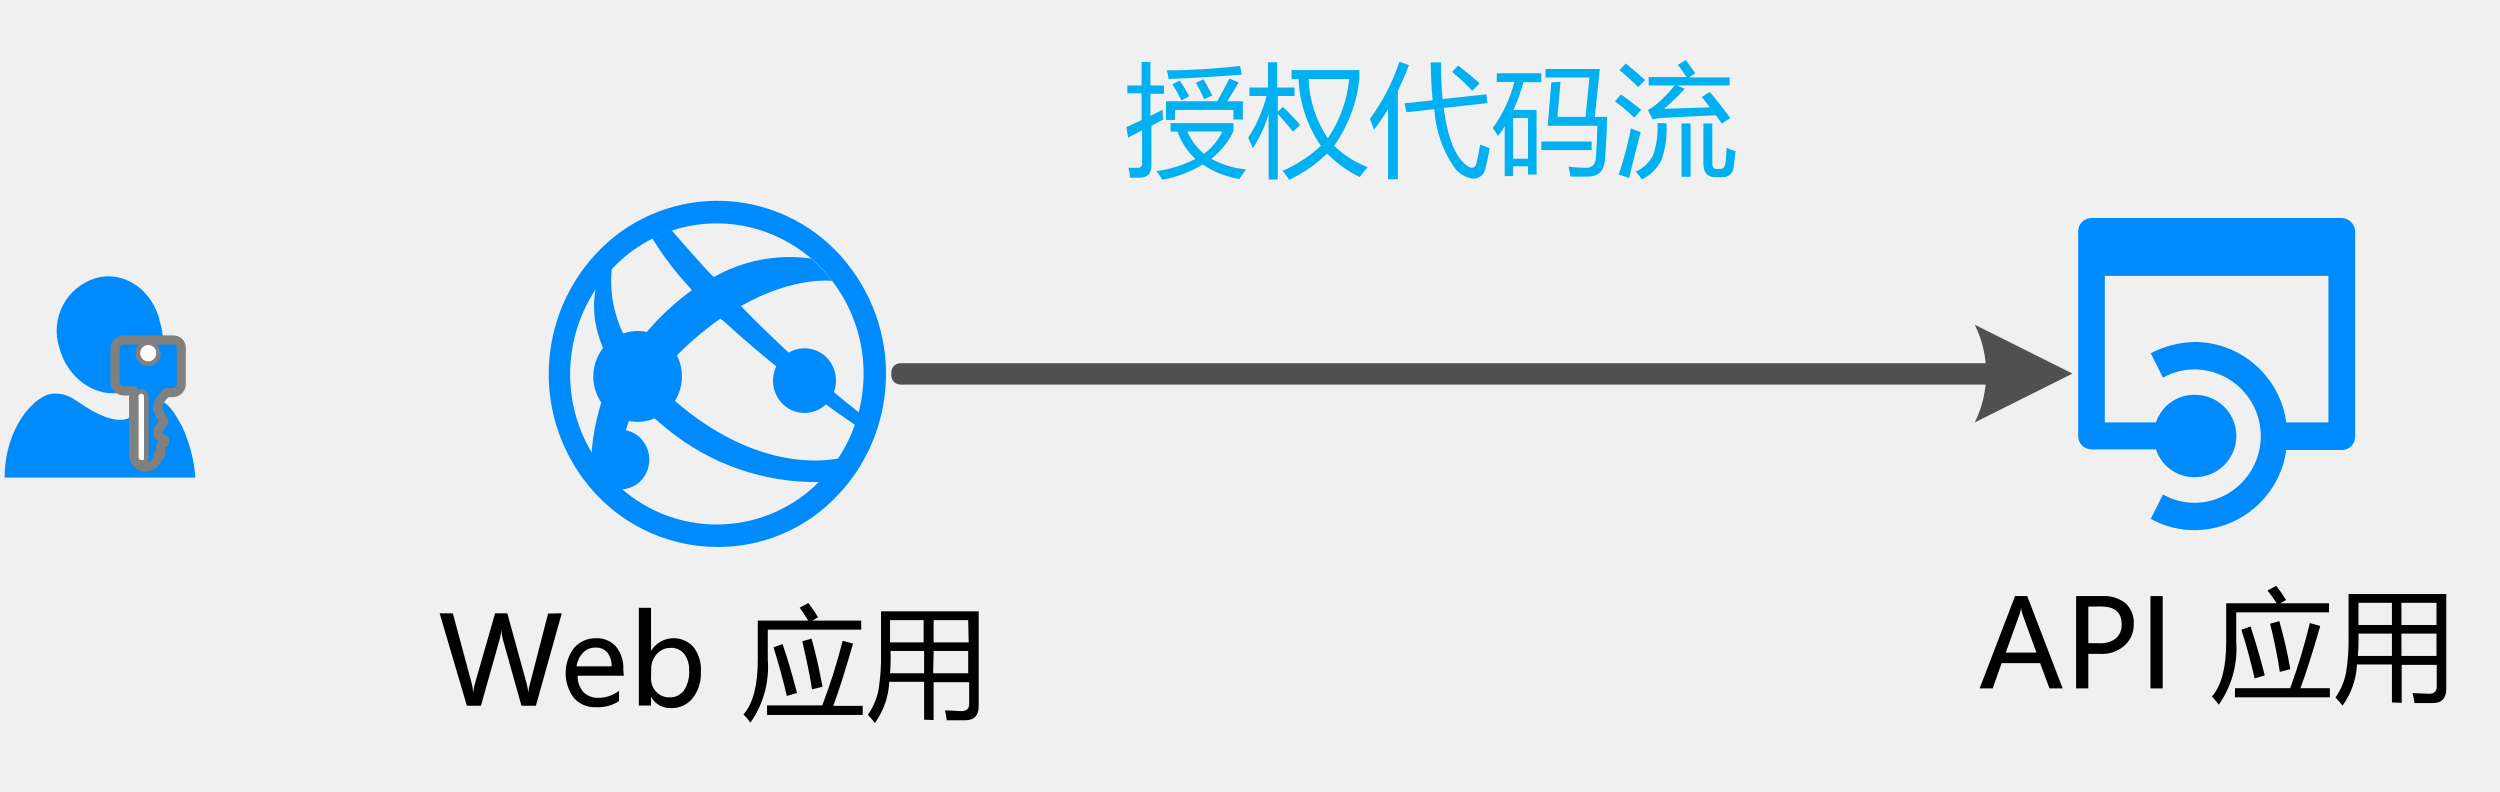
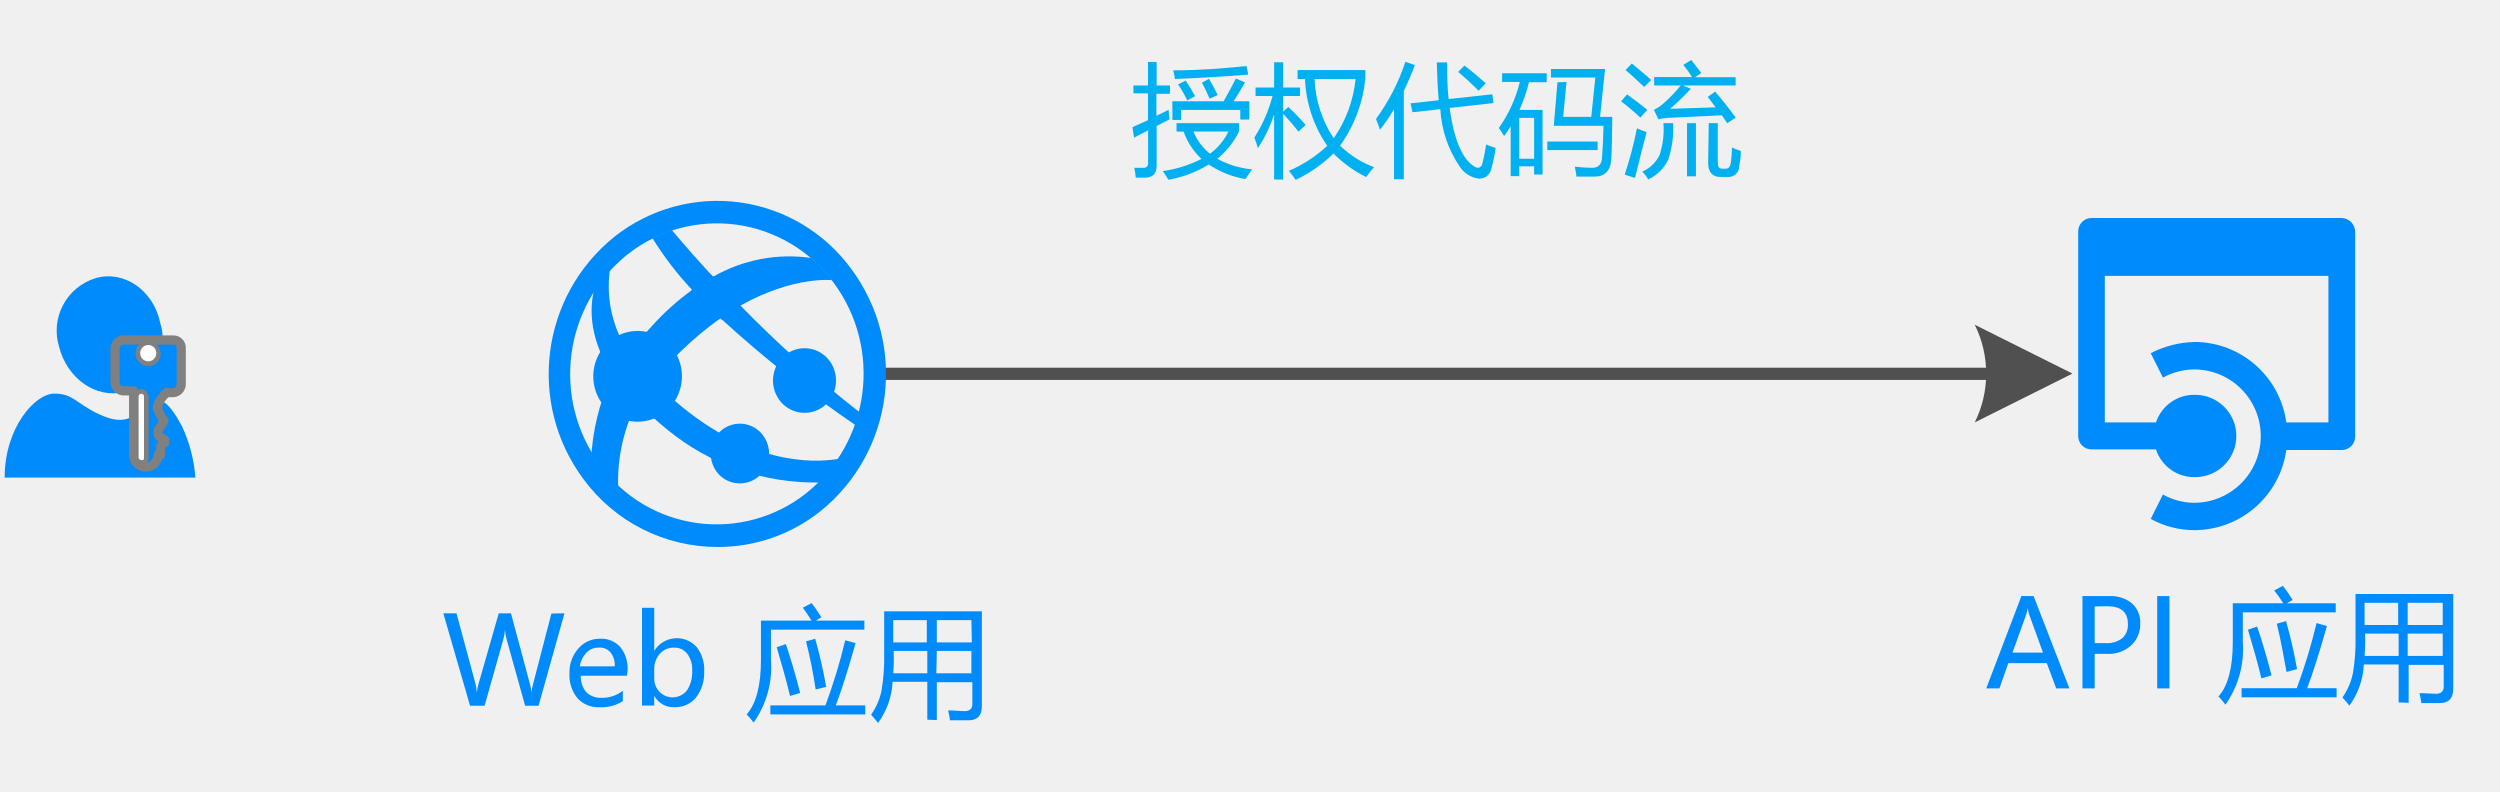
<svg xmlns="http://www.w3.org/2000/svg" viewBox="0 0 204.71 64.78">
-   <path d="M191.76,17.85h-20.5A1.1,1.1,0,0,0,170.17,19V35.7a1.09,1.09,0,0,0,1.09,1.1h5.28a3.29,3.29,0,0,0,3.21,2.27,3.37,3.37,0,0,0,0-6.74,3.29,3.29,0,0,0-3.21,2.26h-4.19v-12h18.31v12h-3.45A7.61,7.61,0,0,0,179.75,28a8.25,8.25,0,0,0-3.64.92l1,2a5.39,5.39,0,0,1,2.55-.67,5.46,5.46,0,0,1,0,10.92,5.28,5.28,0,0,1-2.55-.68l-1,2a7.4,7.4,0,0,0,3.64.92,7.61,7.61,0,0,0,7.46-6.56h4.55a1.09,1.09,0,0,0,1.09-1.1V19A1.14,1.14,0,0,0,191.76,17.85Z" fill="#008bfd" fill-rule="evenodd" />
-   <path d="M161.7,26.59l8,4-8,4a9,9,0,0,0,0-8" fill="#505050" fill-rule="evenodd" />
-   <path d="M7.85,22.77a4.5,4.5,0,0,0-3,5.67c.66,2.55,3,4.21,5.27,3.66a4.49,4.49,0,0,0,3-5.66C12.57,23.77,10.16,22.11,7.85,22.77Z" fill="#008bfd" fill-rule="evenodd" />
-   <path d="M12.79,32.79c-.44,0-.88.77-1.54,1.11s-1.32.88-3.18,0S6,32.23,4.44,32.23.38,35,.38,39.11H16a12.05,12.05,0,0,0-1.1-4.21C13.77,32.79,13.23,32.79,12.79,32.79Z" fill="#008bfd" fill-rule="evenodd" />
-   <path d="M14.19,27.84H10.07a.71.71,0,0,0-.65.66v2.85a.73.73,0,0,0,.76.66h.76v5.15a1,1,0,0,0,1,1.09,1,1,0,0,0,1-1h.21v-.66c0-.22.33-.33.33-.33V36c-.33-.11-.54-.33-.54-.44v-.32L13.1,35a3.53,3.53,0,0,0,.33-.55,2.4,2.4,0,0,1-.33-.55c-.1-.11-.1-.33-.21-.44v-.22a2.52,2.52,0,0,1,.76-1.09h.54a.71.71,0,0,0,.65-.66v-3A.63.63,0,0,0,14.19,27.84ZM11.8,37.38c0,.22,0,.33-.21.33s-.22-.22-.22-.33V32.56c0-.22.11-.33.22-.33s.21.22.21.33Zm.33-7.78a.66.66,0,0,1,0-1.32.71.71,0,0,1,.65.66A.63.63,0,0,1,12.13,29.6Z" fill="#008bfd" stroke="gray" stroke-linecap="round" stroke-linejoin="round" stroke-width="0.75" fill-rule="evenodd" />
-   <path d="M11.57,37.68a.24.24,0,0,1-.22-.22v-5a.22.22,0,1,1,.44,0v5.1C11.79,37.68,11.68,37.68,11.57,37.68Z" fill="#fff" fill-rule="evenodd" />
+   <path d="M66,40.4a11.81,11.81,0,0,1-16.84-2.29,12.56,12.56,0,0,1,2.24-17.29,11.82,11.82,0,0,1,16.84,2.3A12.54,12.54,0,0,1,66,40.4ZM69.69,22a13.57,13.57,0,0,0-19.36-2.63,14.43,14.43,0,0,0-2.55,19.87,13.62,13.62,0,0,0,11,5.55,13.45,13.45,0,0,0,8.39-2.92A14.44,14.44,0,0,0,69.69,22Z" fill="#008bfd" />
+   <path d="M52.06,33.18a17,17,0,0,1-2-2.35,18.28,18.28,0,0,0-1.66,6.88c.11.16.11.29.23.44a12.55,12.55,0,0,0,2,2.05A14.13,14.13,0,0,1,52.06,33.18Z" fill="#008bfd" />
+   <path d="M56.67,23.74a21,21,0,0,0-3.33,3,15.71,15.71,0,0,0-1.61,2.05,15.42,15.42,0,0,0,1.9,2.46,16.32,16.32,0,0,1,2.2-2.56A26.47,26.47,0,0,1,59,26.06C58.16,25.3,57.38,24.53,56.67,23.74Z" fill="#008bfd" />
+   <path d="M68.14,22.94a12,12,0,0,0-1.73-1.82,12.53,12.53,0,0,0-8,1.53c.76.84,1.51,1.63,2.24,2.36C65,22.58,68.14,22.94,68.14,22.94Z" fill="#008bfd" />
+   <path d="M50.34,31a19.82,19.82,0,0,1,1.19-2.06,9.84,9.84,0,0,1-1.6-6.79,13.09,13.09,0,0,0-1.29,1.6C48.26,25.33,48.24,27.89,50.34,31Z" fill="#008bfd" />
+   <path d="M55.9,33.36a21.6,21.6,0,0,1-2.27-2.14,14.25,14.25,0,0,0-1.14,2,23.54,23.54,0,0,0,2.09,1.91,19.12,19.12,0,0,0,12.56,4.38,9,9,0,0,0,1.54-1.94C67.45,37.78,62.19,38.47,55.9,33.36Z" fill="#008bfd" />
+   <path d="M50.54,30.82a15.72,15.72,0,0,0,2,2.35,15.36,15.36,0,0,1,1.14-2,15.42,15.42,0,0,1-1.9-2.46A15.58,15.58,0,0,0,50.54,30.82Z" fill="#008bfd" />
+   <path d="M59,26.06a97,97,0,0,0,11.15,8.82,9.82,9.82,0,0,0,.33-1.05A95.51,95.51,0,0,1,60.61,25Q59.82,25.46,59,26.06Z" fill="#008bfd" />
+   <path d="M58.38,22.65q-1.65-1.77-3.36-3.8a10.05,10.05,0,0,0-1.59.66,26.3,26.3,0,0,0,3.24,4.22A17.22,17.22,0,0,1,58.38,22.65Z" fill="#008bfd" />
+   <path d="M58.45,22.61a18.74,18.74,0,0,0-1.87,1.19c.72.78,1.45,1.59,2.25,2.35.57-.4,1.34-.88,1.87-1.18C60,24.24,59.21,23.45,58.45,22.61Z" fill="#008bfd" />
+   <path d="M58.25,22.51a16.24,16.24,0,0,0-1.67,1.12c.72.79,1.74,1.81,2.54,2.57.57-.4,1.05-.8,1.58-1.11C60,24.37,59,23.34,58.25,22.51Z" fill="#008bfd" />
+   <path d="M64.3,29.06a2.7,2.7,0,0,0-.48,3.7,2.56,2.56,0,0,0,3.63.51,2.72,2.72,0,0,0,.48-3.72A2.55,2.55,0,0,0,64.3,29.06Z" fill="#008bfd" />
+   <path d="M59.13,35.19a2.52,2.52,0,0,0-.45,3.44,2.37,2.37,0,0,0,3.36.45,2.49,2.49,0,0,0,.44-3.43A2.36,2.36,0,0,0,59.13,35.19Z" fill="#008bfd" />
+   <path d="M50,27.86a3.79,3.79,0,0,0-.68,5.21,3.58,3.58,0,0,0,5.1.7,3.8,3.8,0,0,0,.67-5.23A3.59,3.59,0,0,0,50,27.86Z" fill="#008bfd" />
+   <g style="isolation:isolate">
+     <path d="M46.22,50.22,44.1,57.79H43l-1.52-5.45a4,4,0,0,1-.13-.78h0a3.87,3.87,0,0,1-.13.77l-1.54,5.46H38.49L36.3,50.22h1.08l1.54,5.72a3.34,3.34,0,0,1,.12.77h0a4.82,4.82,0,0,1,.16-.77l1.64-5.72h1L43.39,56a3.75,3.75,0,0,1,.13.72h0a4.1,4.1,0,0,1,.14-.74l1.49-5.74Z" fill="#008bfd" />
+     <path d="M51.34,55.33H47.56A1.93,1.93,0,0,0,48,56.67a1.67,1.67,0,0,0,1.26.47A2.7,2.7,0,0,0,51,56.56v.85a3.16,3.16,0,0,1-1.89.5,2.3,2.3,0,0,1-1.83-.74,3,3,0,0,1-.65-2.06,2.92,2.92,0,0,1,.72-2,2.29,2.29,0,0,1,1.79-.81,2.08,2.08,0,0,1,1.65.68,2.79,2.79,0,0,1,.6,1.91Zm-1-.77A1.7,1.7,0,0,0,50,53.43a1.16,1.16,0,0,0-1-.4,1.33,1.33,0,0,0-1,.43,2,2,0,0,0-.52,1.1Z" fill="#008bfd" />
+     <path d="M53.57,57v.77h-1v-8h1v3.53h0A2.17,2.17,0,0,1,57.06,53a3,3,0,0,1,.6,2A3.31,3.31,0,0,1,57,57.11a2.21,2.21,0,0,1-1.78.8A1.77,1.77,0,0,1,53.59,57Zm0-1.45a1.57,1.57,0,0,0,.43,1.1,1.5,1.5,0,0,0,2.26-.13,2.74,2.74,0,0,0,.42-1.62,2.1,2.1,0,0,0-.4-1.36,1.3,1.3,0,0,0-1.09-.51,1.52,1.52,0,0,0-1.16.5,1.88,1.88,0,0,0-.46,1.28Z" fill="#008bfd" />
+     <path d="M65.74,49.76l.72-.38c.27.36.54.75.8,1.17l-.48.27h4v.74H63.13V54a7.93,7.93,0,0,1-1.42,5.17,6.57,6.57,0,0,0-.57-.67c.78-.88,1.17-2.37,1.17-4.48V50.82h4.14C66.23,50.46,66,50.11,65.74,49.76Zm-2.66,8h4.51a46,46,0,0,0,1.62-5.33l.85.23q-.91,3.22-1.62,5.1h2.41v.74H63.08ZM63.6,53l.75-.26q.6,1.78,1.17,4l-.83.25C64.39,55.7,64,54.37,63.6,53ZM66,52.52l.75-.22a39.36,39.36,0,0,1,.9,3.94l-.86.22A39.24,39.24,0,0,0,66,52.52Z" fill="#008bfd" />
+     <path d="M75.93,58.93v-3.1H73.09A6.28,6.28,0,0,1,71.9,59.2c-.17-.22-.36-.44-.57-.68a5.22,5.22,0,0,0,.86-2,16.23,16.23,0,0,0,.21-3V50.06h8v7.76c0,.78-.37,1.16-1.1,1.16l-1.52,0c0-.21-.08-.48-.14-.81.56,0,1,.06,1.37.06s.61-.19.61-.57v-1.8H76.71v3.1Zm-2.79-3.8h2.79V53.3H73.18A15.77,15.77,0,0,1,73.14,55.13Zm0-4.35V52.6h2.75V50.78Zm6.4,0H76.71V52.6h2.87Zm-2.87,4.35h2.87V53.3H76.71Z" fill="#008bfd" />
+   </g>
+   <rect x="65.1" y="0.37" width="114.21" height="20" fill="none" />
+   <g style="isolation:isolate">
+     <path d="M92.73,10.41,94,9.84V7.64H92.81V7H94V5.07h.71V7H95.8v.68H94.69V9.49l1-.5a5.9,5.9,0,0,0,.08.78l-1.06.54v3.24c0,.68-.32,1-1,1H93a6.1,6.1,0,0,0-.12-.81c.32,0,.56,0,.75,0a.34.34,0,0,0,.38-.38V10.67l-1.15.6Zm3.61.36v-.69h5.12v.68A6.55,6.55,0,0,1,99.68,13a7.25,7.25,0,0,0,2.85.87c-.21.29-.4.55-.55.79a7.64,7.64,0,0,1-3-1.19,9.62,9.62,0,0,1-3.3,1.25c-.13-.22-.29-.46-.47-.71a9.85,9.85,0,0,0,3.17-1,5.63,5.63,0,0,1-1.46-2.23ZM96,8.29h4.2c.35-.61.67-1.23,1-1.86l.75.32c-.3.52-.6,1-.93,1.54h1.28v1.5h-.74V9H96.71v.82H96Zm.2-1.82c0-.23-.08-.46-.13-.71,2.19,0,4.19-.17,6-.35l.14.7Q99.13,6.35,96.17,6.47Zm.29.43.6-.3a14.45,14.45,0,0,1,.77,1.28l-.64.34A10.43,10.43,0,0,0,96.46,6.9Zm4.13,3.87h-2.9a4.58,4.58,0,0,0,1.36,1.82A5,5,0,0,0,100.59,10.77Zm-2.2-4L99,6.45c.28.48.51.93.71,1.33l-.66.3C98.85,7.61,98.63,7.15,98.39,6.73Z" fill="#00b0f0" />
+     <path d="M102.71,11.27a11.77,11.77,0,0,0,1.49-3.41h-1.39V7.17h1.52V5.1h.74V7.17h1.38v.69h-1.38V9.15l.42-.39a16.85,16.85,0,0,1,1.42,1.47l-.59.55a18,18,0,0,0-1.25-1.46V14.7h-.74V9.35A10.88,10.88,0,0,1,103,12.13,8.38,8.38,0,0,0,102.71,11.27Zm3.54-4.8V5.74h5.55v.71a11.33,11.33,0,0,1-2.07,5.48,8,8,0,0,0,2.79,1.76,5.6,5.6,0,0,0-.65.81,10.11,10.11,0,0,1-2.68-1.93,11.35,11.35,0,0,1-3.1,2.16,7.39,7.39,0,0,0-.55-.74,11.07,11.07,0,0,0,3.14-2.05,10.32,10.32,0,0,1-1.82-5.47Zm4.72,0h-3.33a9.42,9.42,0,0,0,1.57,4.85A10.23,10.23,0,0,0,111,6.47Z" fill="#00b0f0" />
+     <path d="M112.67,9.74a16.83,16.83,0,0,0,2.41-4.68l.78.27c-.29.76-.59,1.46-.91,2.11v7.24h-.8V8.94A14.93,14.93,0,0,1,113,10.62C112.91,10.36,112.8,10.06,112.67,9.74Zm2.83-1.28,2.31-.25c-.08-.83-.13-1.86-.16-3.1h.85c0,1,0,2,.12,3l3.58-.39.09.72-3.59.4q.55,4,2.12,4.85c.29.12.48,0,.56-.29a13.22,13.22,0,0,0,.31-1.57c.28.12.54.21.78.29a12.64,12.64,0,0,1-.35,1.68,1,1,0,0,1-1,.83,2.19,2.19,0,0,1-1.6-1,9.24,9.24,0,0,1-1.58-4.69l-2.28.25Zm3.9-2.57.51-.52c.57.43,1.15.92,1.75,1.45l-.59.61A21.43,21.43,0,0,0,119.4,5.89Z" fill="#00b0f0" />
+     <path d="M122.73,10.48a11,11,0,0,0,1.72-3.77H123V6h3.65v.73H125.2A13.29,13.29,0,0,1,124.42,9h1.89v5.29h-.69v-.67H124.4v.8h-.7V10.34a9.31,9.31,0,0,1-.54.8A6.44,6.44,0,0,0,122.73,10.48Zm2.89-.83H124.4V13h1.22Zm1.08,1.94h4.12v.7H126.7Zm1.57-4.88L128,9.57h2.3l.33-3.22H127v-.7h4.43l-.41,3.92h1C132,10.89,132,12,131.94,13s-.52,1.46-1.39,1.46l-1.47,0c0-.24-.08-.51-.13-.81a12.72,12.72,0,0,0,1.42.09c.51,0,.78-.28.81-.83.06-.73.1-1.59.12-2.61h-4.07l.3-3.56Z" fill="#00b0f0" />
+     <path d="M132.74,8.3l.49-.57c.52.37,1.08.79,1.66,1.26l-.57.64C133.64,9,133.12,8.58,132.74,8.3Zm.3,6a32.29,32.29,0,0,0,1-3.79,7.51,7.51,0,0,0,.79.31c-.3,1.12-.61,2.37-.95,3.75Zm.08-8.58.5-.52q.7.57,1.59,1.35l-.58.57C134.09,6.61,133.59,6.14,133.12,5.75Zm3.09,4.36H137a8,8,0,0,1-.4,3,3.43,3.43,0,0,1-1.63,1.61,3.5,3.5,0,0,0-.49-.64,2.81,2.81,0,0,0,1.41-1.35A6.62,6.62,0,0,0,136.21,10.11Zm4.23-2.58c.51.58,1.07,1.29,1.69,2.13l-.7.46L141,9.44l-4.41.21a4.92,4.92,0,0,0-.79.12L135.43,9a3.71,3.71,0,0,0,.69-.45A11.6,11.6,0,0,0,137.62,7h-2.17V6.31h3.1a10.28,10.28,0,0,0-.71-1l.65-.4c.24.3.51.66.82,1.07l-.51.34h3.32V7h-4.31l.64.27a19.39,19.39,0,0,1-1.7,1.64l3.74-.12-.65-.85Zm-2.3,2.58h.73v4.36h-.73Zm1.78,0h.74v3.28c0,.3.11.45.35.45h.34c.2,0,.33-.17.38-.5a10.38,10.38,0,0,0,.09-1.23,6.93,6.93,0,0,0,.73.28c0,.55-.09,1-.14,1.26a.87.87,0,0,1-.93.87h-.61c-.63,0-1-.38-1-1.14Z" fill="#00b0f0" />
+   </g>
+   <path d="M191.76,17.85h-20.5A1.1,1.1,0,0,0,170.17,19V35.7a1.09,1.09,0,0,0,1.09,1.1h5.28a3.29,3.29,0,0,0,3.21,2.27,3.37,3.37,0,0,0,0-6.74,3.29,3.29,0,0,0-3.21,2.26h-4.19v-12h18.31v12h-3.45A7.61,7.61,0,0,0,179.75,28a8.25,8.25,0,0,0-3.64.92l1,2a5.39,5.39,0,0,1,2.55-.67,5.46,5.46,0,0,1,0,10.92,5.28,5.28,0,0,1-2.55-.68l-1,2a7.4,7.4,0,0,0,3.64.92,7.61,7.61,0,0,0,7.46-6.56h4.55a1.09,1.09,0,0,0,1.09-1.1V19A1.14,1.14,0,0,0,191.76,17.85Z" fill="#008bfd" />
+   <g style="isolation:isolate">
+     <path d="M169.45,56.37h-1.08l-.77-2.07h-3.15l-.73,2.07h-1.08l2.88-7.56h1Zm-2.16-2.93-1.14-3.14a4.52,4.52,0,0,1-.11-.53h0a4,4,0,0,1-.12.53l-1.13,3.14Z" fill="#008bfd" />
+     <path d="M171.52,53.54v2.83h-1V48.81h2.15a2.76,2.76,0,0,1,1.9.59,2.11,2.11,0,0,1,.68,1.69,2.3,2.3,0,0,1-.79,1.8,2.75,2.75,0,0,1-2,.65Zm0-3.88v3h.9a2,2,0,0,0,1.36-.4,1.44,1.44,0,0,0,.46-1.16c0-1-.57-1.46-1.73-1.46Z" fill="#008bfd" />
+     <path d="M177.64,48.81v7.56h-1V48.81Z" fill="#008bfd" />
+     <path d="M186.22,48.35l.71-.38a10.28,10.28,0,0,1,.8,1.16l-.47.27h4v.74h-7.61v2.4a7.92,7.92,0,0,1-1.42,5.16,7.87,7.87,0,0,0-.57-.67c.78-.87,1.17-2.37,1.17-4.47V49.4h4.13A10.08,10.08,0,0,0,186.22,48.35Zm-2.67,8h4.52a46,46,0,0,0,1.62-5.33l.85.24q-.91,3.21-1.62,5.09h2.41v.75h-7.78Zm.53-4.79.74-.26c.41,1.19.8,2.52,1.18,4l-.83.25C184.87,54.28,184.5,53,184.08,51.59Zm2.36-.49.75-.21a38.51,38.51,0,0,1,.9,3.93l-.86.23C187,53.76,186.77,52.44,186.44,51.1Z" fill="#008bfd" />
+     <path d="M196.41,57.52V54.41h-2.85a6.24,6.24,0,0,1-1.18,3.37c-.17-.21-.36-.44-.57-.67a5.33,5.33,0,0,0,.86-2,16.19,16.19,0,0,0,.21-3V48.64h8V56.4c0,.78-.37,1.17-1.1,1.17l-1.52,0c0-.22-.08-.49-.14-.81.56,0,1,.05,1.37.05s.61-.19.61-.57v-1.8h-2.87v3.11Zm-2.79-3.81h2.79V51.88h-2.75A15.77,15.77,0,0,1,193.62,53.71Zm0-4.35v1.82h2.75V49.36Zm6.4,0h-2.87v1.82h2.87Zm-2.87,4.35h2.87V51.88h-2.87Z" fill="#008bfd" />
+   </g>
+   <path d="M161.7,26.59l8,4-8,4a9,9,0,0,0,0-8" fill="#505050" />
+   <path d="M7.85,22.77a4.5,4.5,0,0,0-3,5.67c.66,2.55,3,4.21,5.27,3.66a4.49,4.49,0,0,0,3-5.66C12.57,23.77,10.16,22.11,7.85,22.77Z" fill="#008bfd" />
+   <path d="M12.79,32.79c-.44,0-.88.77-1.54,1.11s-1.32.88-3.18,0S6,32.23,4.44,32.23.38,35,.38,39.11H16a12.05,12.05,0,0,0-1.1-4.21C13.77,32.79,13.23,32.79,12.79,32.79Z" fill="#008bfd" />
+   <path d="M14.19,27.84H10.07a.71.71,0,0,0-.65.66v2.85a.73.73,0,0,0,.76.66h.76v5.15a1,1,0,0,0,1,1.09,1,1,0,0,0,1-1h.21v-.66c0-.22.33-.33.33-.33V36c-.33-.11-.54-.33-.54-.44v-.32L13.1,35a3.53,3.53,0,0,0,.33-.55,2.4,2.4,0,0,1-.33-.55c-.1-.11-.1-.33-.21-.44v-.22a2.52,2.52,0,0,1,.76-1.09h.54a.71.71,0,0,0,.65-.66v-3A.63.63,0,0,0,14.19,27.84ZM11.8,37.38c0,.22,0,.33-.21.33s-.22-.22-.22-.33V32.56c0-.22.11-.33.22-.33s.21.22.21.33Zm.33-7.78a.66.66,0,0,1,0-1.32.71.71,0,0,1,.65.66A.63.63,0,0,1,12.13,29.6Z" fill="#008bfd" stroke="gray" stroke-linecap="round" stroke-linejoin="round" stroke-width="0.75" />
+   <path d="M11.57,37.68a.24.24,0,0,1-.22-.22v-5a.22.22,0,1,1,.44,0v5.1C11.79,37.68,11.68,37.68,11.57,37.68Z" fill="#fff" />
  <ellipse cx="12.14" cy="28.92" rx="0.66" ry="0.67" fill="#fff" />
-   <rect x="72.98" y="29.74" width="91.04" height="1.75" rx="0.76" fill="#505050" />
-   <rect x="65.1" y="0.38" width="114.21" height="20" fill="none" />
-   <path d="M46,50.22l-2.12,7.57H42.7l-1.53-5.45a4,4,0,0,1-.12-.78h0a3.87,3.87,0,0,1-.13.77l-1.54,5.46H38.23L36,50.22h1.08l1.54,5.72a3.34,3.34,0,0,1,.12.77h0a4.82,4.82,0,0,1,.16-.77l1.64-5.72h1L43.13,56a4.73,4.73,0,0,1,.13.72h0a3.38,3.38,0,0,1,.14-.74l1.48-5.74Z" />
-   <path d="M51.08,55.33H47.3a1.93,1.93,0,0,0,.47,1.34,1.67,1.67,0,0,0,1.26.47,2.7,2.7,0,0,0,1.66-.58v.85a3.2,3.2,0,0,1-1.89.5A2.3,2.3,0,0,1,47,57.17,3.43,3.43,0,0,1,47,53.06a2.31,2.31,0,0,1,1.79-.8,2.1,2.1,0,0,1,1.65.68,2.79,2.79,0,0,1,.6,1.91Zm-1-.77a1.7,1.7,0,0,0-.35-1.13,1.19,1.19,0,0,0-1-.4,1.33,1.33,0,0,0-1,.43,1.93,1.93,0,0,0-.52,1.1Z" />
-   <path d="M53.31,57v.77h-1v-8h1v3.53h0A2.17,2.17,0,0,1,56.8,53a3,3,0,0,1,.59,2,3.26,3.26,0,0,1-.67,2.17,2.19,2.19,0,0,1-1.79.81,1.76,1.76,0,0,1-1.6-.89Zm0-1.46a1.53,1.53,0,0,0,.43,1.11,1.4,1.4,0,0,0,1.06.45A1.38,1.38,0,0,0,56,56.54a2.66,2.66,0,0,0,.43-1.62,2.15,2.15,0,0,0-.4-1.37,1.32,1.32,0,0,0-1.09-.5,1.51,1.51,0,0,0-1.16.5,1.86,1.86,0,0,0-.46,1.28Z" />
-   <path d="M65.48,49.76l.71-.38a12.48,12.48,0,0,1,.8,1.16l-.47.28h4v.74H62.87V54a7.93,7.93,0,0,1-1.42,5.17,6.57,6.57,0,0,0-.57-.67c.78-.88,1.17-2.37,1.17-4.48V50.82h4.13A11.39,11.39,0,0,0,65.48,49.76Zm-2.67,8h4.52A46.57,46.57,0,0,0,69,52.47l.85.23q-.92,3.22-1.62,5.1h2.41v.74H62.81ZM63.34,53l.74-.26c.41,1.19.8,2.51,1.18,4l-.83.25C64.13,55.7,63.76,54.37,63.34,53Zm2.36-.49.75-.22c.34,1.17.63,2.49.9,3.94l-.86.22C66.3,55.17,66,53.86,65.7,52.52Z" />
-   <path d="M75.67,58.93v-3.1H72.82a6.27,6.27,0,0,1-1.18,3.37c-.17-.22-.36-.44-.57-.68a5.29,5.29,0,0,0,.86-2,16.23,16.23,0,0,0,.21-3V50.06h8v7.76c0,.77-.37,1.16-1.1,1.16l-1.52,0c0-.21-.08-.48-.14-.81.56,0,1,.06,1.37.06s.61-.19.61-.57v-1.8H76.45v3.1Zm-2.79-3.8h2.79V53.3H72.92A15.77,15.77,0,0,1,72.88,55.13Zm0-4.35V52.6h2.75V50.78Zm6.4,0H76.45V52.6h2.87Zm-2.87,4.35h2.87V53.3H76.45Z" />
-   <path d="M168.9,56.37h-1.08l-.77-2.07H163.9l-.73,2.07H162.1L165,48.81h1Zm-2.15-2.93-1.14-3.14a2.86,2.86,0,0,1-.12-.53h0a2.21,2.21,0,0,1-.12.53l-1.13,3.14Z" />
-   <path d="M171,53.54v2.83h-1V48.81h2.14a2.78,2.78,0,0,1,1.91.59,2.11,2.11,0,0,1,.67,1.69,2.27,2.27,0,0,1-.79,1.8,2.73,2.73,0,0,1-2,.65Zm0-3.87v3h.91a2,2,0,0,0,1.35-.4,1.44,1.44,0,0,0,.47-1.15c0-1-.58-1.46-1.73-1.46Z" />
-   <path d="M177.09,48.81v7.56h-1V48.81Z" />
-   <path d="M185.67,48.35l.72-.38a11.78,11.78,0,0,1,.8,1.16l-.48.27h4v.74h-7.6v2.4a7.92,7.92,0,0,1-1.43,5.16,6.21,6.21,0,0,0-.56-.67q1.17-1.31,1.17-4.47V49.4h4.13A10.19,10.19,0,0,0,185.67,48.35Zm-2.66,8h4.52a48.33,48.33,0,0,0,1.61-5.33l.85.24q-.92,3.21-1.62,5.09h2.41v.75H183Zm.53-4.79.74-.26q.6,1.79,1.17,4l-.83.25C184.32,54.28,184,53,183.54,51.59Zm2.35-.49.75-.21a38.51,38.51,0,0,1,.9,3.93l-.86.23A39.42,39.42,0,0,0,185.89,51.1Z" />
-   <path d="M195.86,57.52V54.41H193a6.33,6.33,0,0,1-1.18,3.37c-.17-.21-.36-.44-.58-.67a5.33,5.33,0,0,0,.86-2,16.11,16.11,0,0,0,.21-3V48.64h8V56.4c0,.78-.36,1.17-1.1,1.17l-1.51,0c0-.22-.08-.49-.15-.81.57,0,1,.05,1.38.05s.6-.19.6-.57v-1.8h-2.87v3.11Zm-2.79-3.81h2.79V51.88h-2.74A15.73,15.73,0,0,1,193.07,53.71Zm.05-4.35v1.82h2.74V49.36Zm6.39,0h-2.87v1.82h2.87Zm-2.87,4.35h2.87V51.88h-2.87Z" />
-   <path d="M92.23,10.41l1.25-.57V7.64H92.31V7h1.17V5.07h.72V7h1.11v.68H94.2V9.49l1-.5c0,.33,0,.59.08.78l-1,.54v3.24c0,.69-.32,1-1,1h-.76q0-.39-.12-.81l.74,0a.33.33,0,0,0,.38-.38V10.67l-1.15.6Zm3.62.36v-.69H101v.68A6.32,6.32,0,0,1,99.18,13a7.25,7.25,0,0,0,2.86.87c-.22.29-.4.55-.56.79a7.53,7.53,0,0,1-3-1.19,9.6,9.6,0,0,1-3.31,1.25,7.21,7.21,0,0,0-.47-.71,9.59,9.59,0,0,0,3.18-1,5.52,5.52,0,0,1-1.46-2.23Zm-.37-2.48h4.19c.35-.61.68-1.23,1-1.86l.75.32c-.29.53-.6,1-.92,1.54h1.27v1.5H101V9H96.22v.82h-.74Zm.2-1.82c0-.23-.08-.46-.14-.71,2.2,0,4.19-.17,6-.35l.14.7C99.64,6.27,97.65,6.39,95.68,6.47ZM96,6.9l.61-.3c.27.4.52.83.77,1.28l-.64.34A11.89,11.89,0,0,0,96,6.9Zm4.13,3.87h-2.9a4.67,4.67,0,0,0,1.36,1.82A4.88,4.88,0,0,0,100.09,10.77Zm-2.19-4,.61-.28c.28.48.52.93.72,1.33l-.67.3A14.08,14.08,0,0,0,97.9,6.73Z" fill="#00b0f0" />
-   <path d="M102.21,11.27a11.42,11.42,0,0,0,1.5-3.41h-1.4V7.17h1.52V5.1h.75V7.17H106v.69h-1.37V9.15l.42-.39a18.14,18.14,0,0,1,1.41,1.47l-.58.55c-.44-.56-.86-1-1.25-1.46V14.7h-.75V9.35a11.22,11.22,0,0,1-1.28,2.78C102.45,11.85,102.34,11.56,102.21,11.27Zm3.55-4.8V5.74h5.55v.71a11.33,11.33,0,0,1-2.07,5.48A8,8,0,0,0,112,13.69a6.56,6.56,0,0,0-.66.81,9.68,9.68,0,0,1-2.67-1.93,11.41,11.41,0,0,1-3.11,2.16,6,6,0,0,0-.54-.74,11.07,11.07,0,0,0,3.14-2.05,10.41,10.41,0,0,1-1.83-5.47Zm4.72,0h-3.33a9.49,9.49,0,0,0,1.57,4.86A10.43,10.43,0,0,0,110.48,6.47Z" fill="#00b0f0" />
-   <path d="M112.17,9.74a16.85,16.85,0,0,0,2.42-4.68l.78.27c-.29.76-.59,1.46-.91,2.11v7.24h-.8V8.94a16.39,16.39,0,0,1-1.15,1.68C112.42,10.36,112.3,10.06,112.17,9.74ZM115,8.46l2.31-.25c-.08-.83-.14-1.86-.16-3.1H118a28.1,28.1,0,0,0,.13,3l3.58-.39.08.72-3.58.4q.54,4,2.12,4.85c.29.12.47,0,.56-.28.12-.47.22-1,.31-1.58a7.56,7.56,0,0,0,.78.29,16.9,16.9,0,0,1-.35,1.68,1,1,0,0,1-1,.83,2.21,2.21,0,0,1-1.6-1,9.33,9.33,0,0,1-1.58-4.69l-2.28.25Zm3.89-2.57.51-.52c.57.43,1.16.92,1.76,1.45l-.6.61A18.34,18.34,0,0,0,118.9,5.89Z" fill="#00b0f0" />
-   <path d="M122.23,10.48A10.93,10.93,0,0,0,124,6.71h-1.44V6h3.65v.73h-1.46A14.88,14.88,0,0,1,123.93,9h1.89v5.29h-.7v-.67H123.9v.8h-.69V10.34a7.54,7.54,0,0,1-.55.8A5.09,5.09,0,0,0,122.23,10.48Zm2.89-.82H123.9V13h1.22Zm1.09,1.93h4.12v.7h-4.12Zm1.57-4.88-.25,2.86h2.3l.32-3.22h-3.6v-.7H131l-.41,3.92h1c0,1.32-.11,2.47-.16,3.43s-.52,1.46-1.38,1.46l-1.47,0c0-.24-.08-.51-.14-.81a12.88,12.88,0,0,0,1.43.09c.5,0,.77-.28.81-.83q.08-1.08.12-2.61h-4.07l.3-3.56Z" fill="#00b0f0" />
-   <path d="M132.24,8.3l.49-.57c.53.37,1.08.79,1.66,1.26l-.56.64C133.15,9,132.62,8.58,132.24,8.3Zm.31,6a30.49,30.49,0,0,0,1-3.79,8.47,8.47,0,0,0,.79.31c-.29,1.12-.61,2.37-.94,3.75Zm.07-8.58.5-.52q.72.57,1.59,1.35l-.57.58A20.5,20.5,0,0,0,132.62,5.75Zm3.1,4.36h.74a7.76,7.76,0,0,1-.4,3,3.45,3.45,0,0,1-1.62,1.61,3.54,3.54,0,0,0-.5-.64,2.84,2.84,0,0,0,1.42-1.35A6.62,6.62,0,0,0,135.72,10.11ZM140,7.53c.51.58,1.07,1.3,1.69,2.14-.24.14-.48.3-.71.45l-.47-.68c-1.6.07-3.07.14-4.41.22a3.71,3.71,0,0,0-.78.11L134.94,9a3.34,3.34,0,0,0,.68-.45A11.06,11.06,0,0,0,137.13,7H135V6.31h3.1a12.32,12.32,0,0,0-.71-1l.65-.4L138.82,6l-.51.34h3.32V7h-4.32l.65.27a20.9,20.9,0,0,1-1.7,1.64L140,8.79c-.23-.31-.44-.59-.65-.85Zm-2.31,2.58h.74v4.36h-.74Zm1.79,0h.73v3.27c0,.3.12.45.35.45h.35c.2,0,.33-.17.38-.5s.07-.76.09-1.23a6.18,6.18,0,0,0,.73.28q-.08.83-.15,1.26a.87.87,0,0,1-.93.87h-.6c-.63,0-.95-.38-.95-1.14Z" fill="#00b0f0" />
-   <path d="M52.06,33.18a16.47,16.47,0,0,1-2-2.35,18.32,18.32,0,0,0-1.66,6.89c.11.16.11.28.23.44a13.4,13.4,0,0,0,2,2.05A14.18,14.18,0,0,1,52.06,33.18Z" fill="#008bfd" fill-rule="evenodd" />
-   <path d="M56.67,23.75a21,21,0,0,0-3.33,3,16.41,16.41,0,0,0-1.61,2.05,15,15,0,0,0,1.9,2.47,16.84,16.84,0,0,1,2.2-2.57A27.32,27.32,0,0,1,59,26.07C58.16,25.31,57.38,24.54,56.67,23.75Z" fill="#008bfd" fill-rule="evenodd" />
-   <path d="M68.14,23a12.55,12.55,0,0,0-1.73-1.83,12.55,12.55,0,0,0-8,1.54c.76.84,1.51,1.62,2.24,2.36C65,22.59,68.14,23,68.14,23Z" fill="#008bfd" fill-rule="evenodd" />
-   <path d="M50.54,30.59a18.83,18.83,0,0,1,1.19-2.06,9.86,9.86,0,0,1-1.6-6.8,13.19,13.19,0,0,0-1.29,1.61C48.46,25,48.44,27.5,50.54,30.59Z" fill="#008bfd" fill-rule="evenodd" />
-   <path d="M55.9,33.36a21.57,21.57,0,0,1-2.27-2.13,13.68,13.68,0,0,0-1.14,1.95,23.54,23.54,0,0,0,2.09,1.91,19.18,19.18,0,0,0,12.56,4.38,9,9,0,0,0,1.54-1.94C67.45,37.79,62.19,38.47,55.9,33.36Z" fill="#008bfd" fill-rule="evenodd" />
-   <path d="M50.54,30.83a16.24,16.24,0,0,0,2,2.35,14.7,14.7,0,0,1,1.14-1.95,15,15,0,0,1-1.9-2.47A16.34,16.34,0,0,0,50.54,30.83Z" fill="#008bfd" fill-rule="evenodd" />
-   <path d="M59,26.07a98.21,98.21,0,0,0,11.15,8.82,9.82,9.82,0,0,0,.33-1A96.8,96.8,0,0,1,60.61,25,16,16,0,0,0,59,26.07Z" fill="#008bfd" fill-rule="evenodd" />
-   <path d="M58.38,22.65Q56.73,20.88,55,18.86a10.05,10.05,0,0,0-1.59.66,26.74,26.74,0,0,0,3.24,4.22A15.69,15.69,0,0,1,58.38,22.65Z" fill="#008bfd" fill-rule="evenodd" />
-   <path d="M58.45,22.62a18.74,18.74,0,0,0-1.87,1.19c.72.78,1.45,1.59,2.25,2.35.57-.4,1.34-.89,1.87-1.19C60,24.24,59.21,23.46,58.45,22.62Z" fill="#008bfd" fill-rule="evenodd" />
-   <path d="M58.25,22.51a14.89,14.89,0,0,0-1.67,1.13c.72.79,1.74,1.81,2.54,2.57.57-.4,1.05-.81,1.58-1.11C60,24.37,59,23.35,58.25,22.51Z" fill="#008bfd" fill-rule="evenodd" />
-   <path d="M64.3,29.07a2.7,2.7,0,0,0-.48,3.7,2.55,2.55,0,0,0,3.63.5,2.71,2.71,0,0,0,.48-3.71A2.54,2.54,0,0,0,64.3,29.07Z" fill="#008bfd" fill-rule="evenodd" />
-   <path d="M49.18,35.81A2.52,2.52,0,0,0,49,39.27a2.38,2.38,0,0,0,3.39.18A2.51,2.51,0,0,0,52.56,36,2.35,2.35,0,0,0,49.18,35.81Z" fill="#008bfd" fill-rule="evenodd" />
-   <path d="M50,27.87a3.79,3.79,0,0,0-.68,5.21,3.58,3.58,0,0,0,5.1.7,3.8,3.8,0,0,0,.67-5.23A3.58,3.58,0,0,0,50,27.87Z" fill="#008bfd" fill-rule="evenodd" />
-   <path d="M66,40.41a11.81,11.81,0,0,1-16.84-2.29,12.55,12.55,0,0,1,2.24-17.29,11.72,11.72,0,0,1,7.29-2.54,11.89,11.89,0,0,1,9.55,4.84A12.54,12.54,0,0,1,66,40.41ZM69.69,22a13.57,13.57,0,0,0-19.36-2.64,14.45,14.45,0,0,0-2.55,19.88,13.65,13.65,0,0,0,11,5.55,13.45,13.45,0,0,0,8.39-2.92A14.44,14.44,0,0,0,69.69,22Z" fill="#008bfd" fill-rule="evenodd" />
+   <line x1="162.7" y1="30.61" x2="72.52" y2="30.61" fill="none" stroke="#505050" stroke-miterlimit="10" />
</svg>
